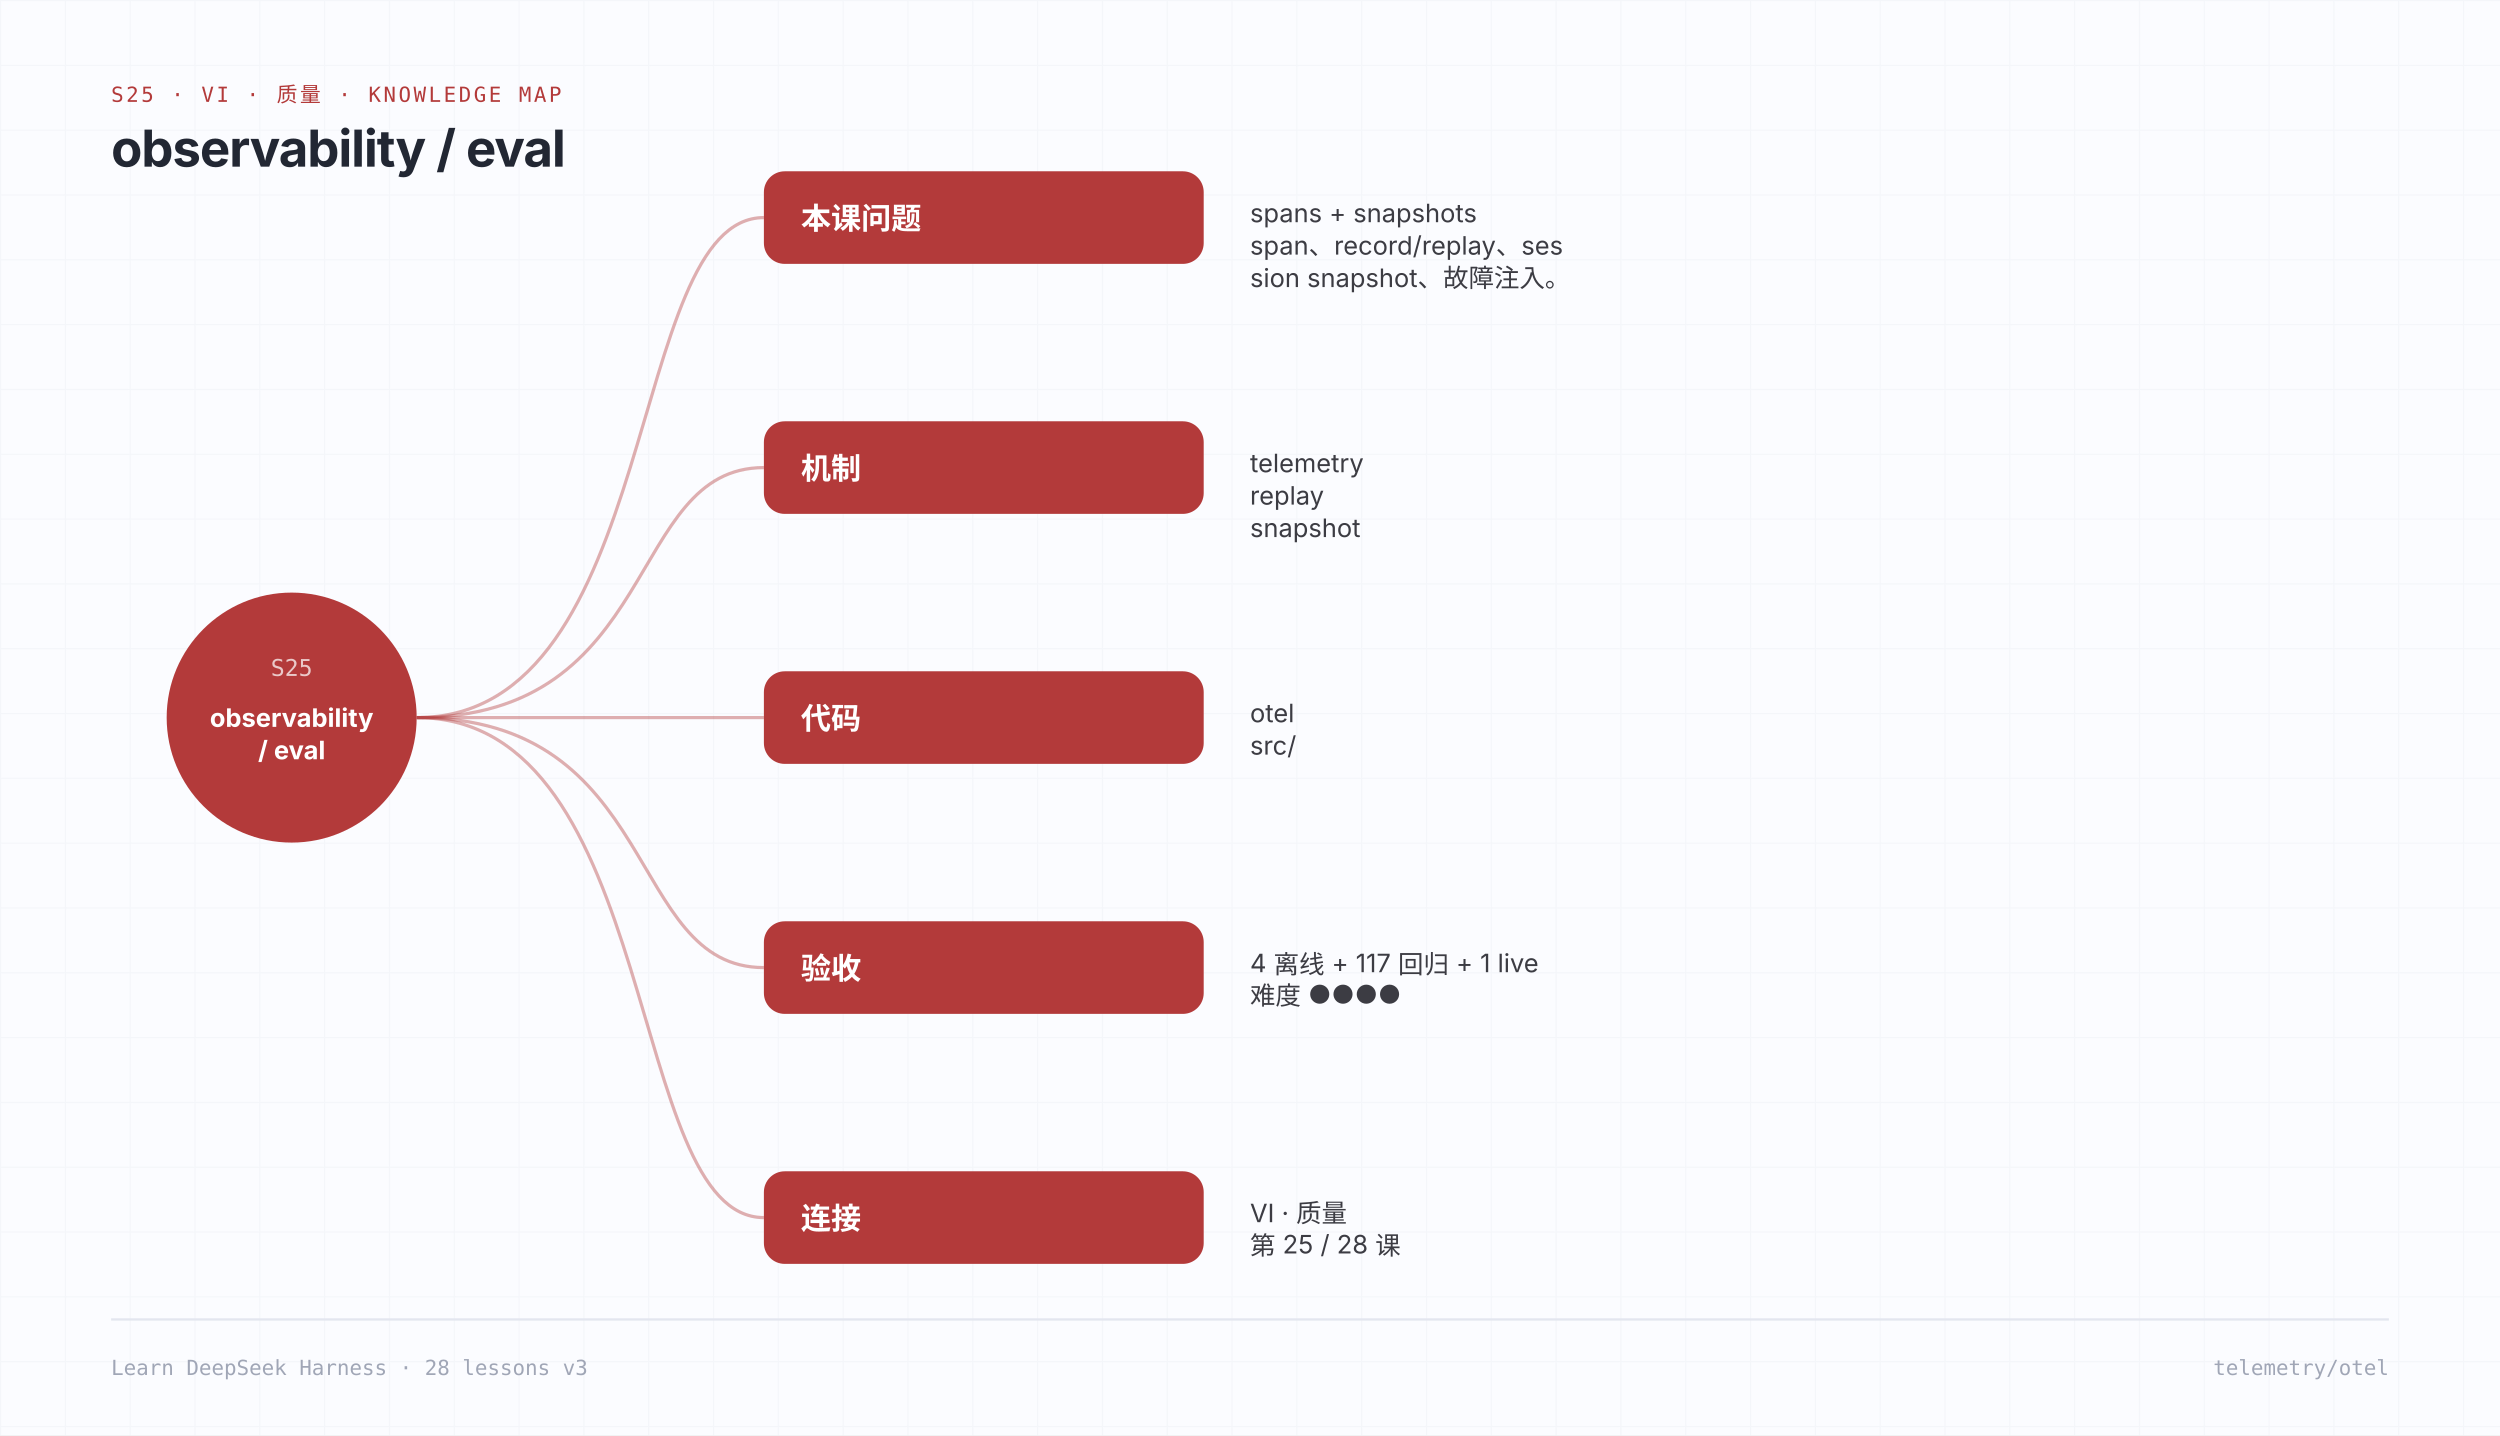
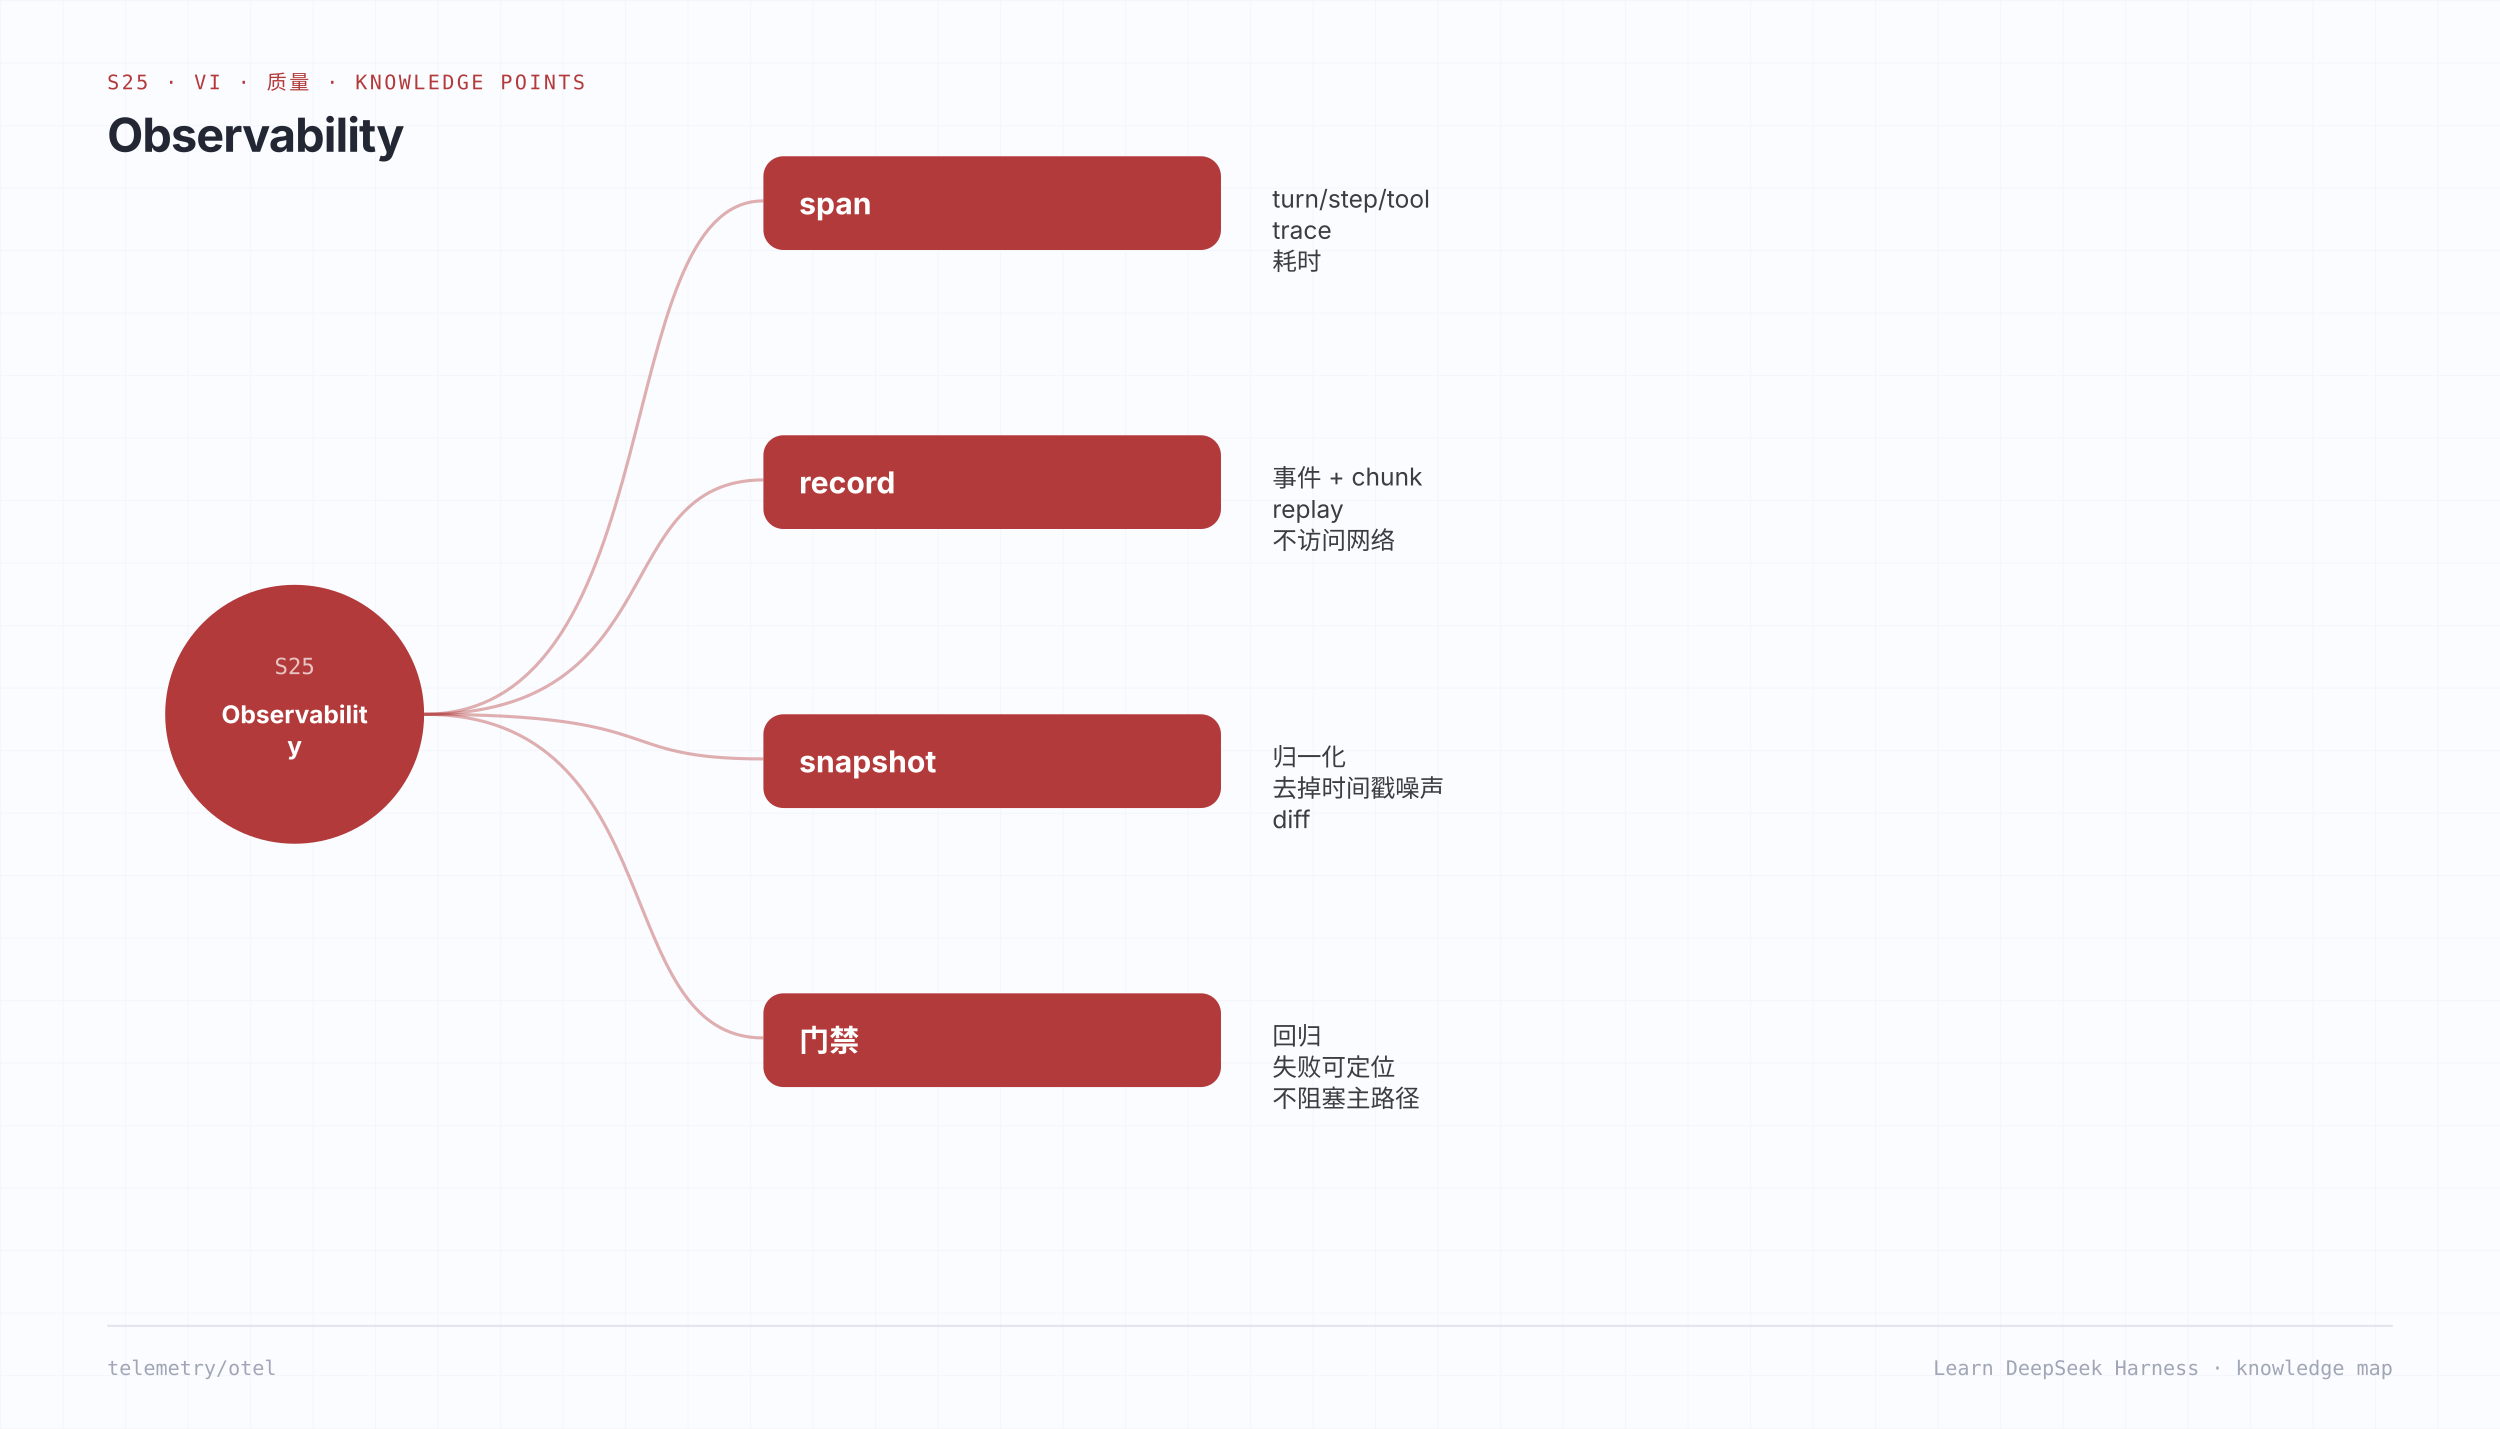
- <svg xmlns="http://www.w3.org/2000/svg" width="1080" height="620" viewBox="0 0 1080 620" role="img" aria-labelledby="title">
+ <svg xmlns="http://www.w3.org/2000/svg" width="1120" height="640" viewBox="0 0 1120 640" role="img" aria-labelledby="title">
  <defs>
    <pattern id="g" width="28" height="28" patternUnits="userSpaceOnUse">
      <path d="M28 0H0V28" fill="none" stroke="#303a63" stroke-opacity=".035" />
    </pattern>
  </defs>
-   <rect width="1080" height="620" fill="#fbfcff" />
-   <rect width="1080" height="620" fill="url(#g)" />
-   <text x="48" y="44" font-size="9" letter-spacing=".12em" fill="#b33a3a" font-family="SFMono-Regular,Consolas,monospace">S25 · VI · 质量 · KNOWLEDGE MAP</text>
-   <text x="48" y="72" font-size="22" font-weight="750" fill="#222733" letter-spacing="-.02em" font-family="-apple-system,BlinkMacSystemFont,'Segoe UI','Noto Sans SC',sans-serif">observability / eval</text>
-   <circle cx="126" cy="310" r="54" fill="#b33a3a" />
-   <text x="126" y="292" text-anchor="middle" font-size="10" fill="rgba(255,255,255,.72)" font-family="SFMono-Regular,Consolas,monospace">S25</text>
-   <text x="126" y="314" font-size="11" font-weight="700" fill="#fff" text-anchor="middle" font-family="-apple-system,BlinkMacSystemFont,'Segoe UI','Noto Sans SC',sans-serif">observability</text>
-   <text x="126" y="328" font-size="11" font-weight="700" fill="#fff" text-anchor="middle" font-family="-apple-system,BlinkMacSystemFont,'Segoe UI','Noto Sans SC',sans-serif">/ eval</text>
-   <path d="M180 310 C286 310 270 94 330 94" fill="none" stroke="#b33a3a" stroke-opacity=".4" stroke-width="1.4" />
-   <rect x="330" y="74" width="190" height="40" rx="9" fill="#b33a3a" />
-   <text x="346" y="99" font-size="13" font-weight="700" fill="#fff" font-family="-apple-system,BlinkMacSystemFont,'Segoe UI','Noto Sans SC',sans-serif">本课问题</text>
-   <text x="540" y="96" font-size="11" font-weight="400" fill="#3c3c43" text-anchor="start" font-family="-apple-system,BlinkMacSystemFont,'Segoe UI','Noto Sans SC',sans-serif">spans + snapshots</text>
-   <text x="540" y="110" font-size="11" font-weight="400" fill="#3c3c43" text-anchor="start" font-family="-apple-system,BlinkMacSystemFont,'Segoe UI','Noto Sans SC',sans-serif">span、record/replay、ses</text>
-   <text x="540" y="124" font-size="11" font-weight="400" fill="#3c3c43" text-anchor="start" font-family="-apple-system,BlinkMacSystemFont,'Segoe UI','Noto Sans SC',sans-serif">sion snapshot、故障注入。</text>
-   <path d="M180 310 C286 310 270 202 330 202" fill="none" stroke="#b33a3a" stroke-opacity=".4" stroke-width="1.4" />
-   <rect x="330" y="182" width="190" height="40" rx="9" fill="#b33a3a" />
-   <text x="346" y="207" font-size="13" font-weight="700" fill="#fff" font-family="-apple-system,BlinkMacSystemFont,'Segoe UI','Noto Sans SC',sans-serif">机制</text>
-   <text x="540" y="204" font-size="11" font-weight="400" fill="#3c3c43" text-anchor="start" font-family="-apple-system,BlinkMacSystemFont,'Segoe UI','Noto Sans SC',sans-serif">telemetry</text>
-   <text x="540" y="218" font-size="11" font-weight="400" fill="#3c3c43" text-anchor="start" font-family="-apple-system,BlinkMacSystemFont,'Segoe UI','Noto Sans SC',sans-serif">replay</text>
-   <text x="540" y="232" font-size="11" font-weight="400" fill="#3c3c43" text-anchor="start" font-family="-apple-system,BlinkMacSystemFont,'Segoe UI','Noto Sans SC',sans-serif">snapshot</text>
-   <path d="M180 310 C286 310 270 310 330 310" fill="none" stroke="#b33a3a" stroke-opacity=".4" stroke-width="1.4" />
-   <rect x="330" y="290" width="190" height="40" rx="9" fill="#b33a3a" />
-   <text x="346" y="315" font-size="13" font-weight="700" fill="#fff" font-family="-apple-system,BlinkMacSystemFont,'Segoe UI','Noto Sans SC',sans-serif">代码</text>
-   <text x="540" y="312" font-size="11" font-weight="400" fill="#3c3c43" text-anchor="start" font-family="-apple-system,BlinkMacSystemFont,'Segoe UI','Noto Sans SC',sans-serif">otel</text>
-   <text x="540" y="326" font-size="11" font-weight="400" fill="#3c3c43" text-anchor="start" font-family="-apple-system,BlinkMacSystemFont,'Segoe UI','Noto Sans SC',sans-serif">src/</text>
-   <path d="M180 310 C286 310 270 418 330 418" fill="none" stroke="#b33a3a" stroke-opacity=".4" stroke-width="1.4" />
-   <rect x="330" y="398" width="190" height="40" rx="9" fill="#b33a3a" />
-   <text x="346" y="423" font-size="13" font-weight="700" fill="#fff" font-family="-apple-system,BlinkMacSystemFont,'Segoe UI','Noto Sans SC',sans-serif">验收</text>
-   <text x="540" y="420" font-size="11" font-weight="400" fill="#3c3c43" text-anchor="start" font-family="-apple-system,BlinkMacSystemFont,'Segoe UI','Noto Sans SC',sans-serif">4 离线 + 117 回归 + 1 live</text>
-   <text x="540" y="434" font-size="11" font-weight="400" fill="#3c3c43" text-anchor="start" font-family="-apple-system,BlinkMacSystemFont,'Segoe UI','Noto Sans SC',sans-serif">难度 ●●●●</text>
-   <path d="M180 310 C286 310 270 526 330 526" fill="none" stroke="#b33a3a" stroke-opacity=".4" stroke-width="1.4" />
-   <rect x="330" y="506" width="190" height="40" rx="9" fill="#b33a3a" />
-   <text x="346" y="531" font-size="13" font-weight="700" fill="#fff" font-family="-apple-system,BlinkMacSystemFont,'Segoe UI','Noto Sans SC',sans-serif">连接</text>
-   <text x="540" y="528" font-size="11" font-weight="400" fill="#3c3c43" text-anchor="start" font-family="-apple-system,BlinkMacSystemFont,'Segoe UI','Noto Sans SC',sans-serif">VI · 质量</text>
-   <text x="540" y="542" font-size="11" font-weight="400" fill="#3c3c43" text-anchor="start" font-family="-apple-system,BlinkMacSystemFont,'Segoe UI','Noto Sans SC',sans-serif">第 25 / 28 课</text>
-   <line x1="48" y1="570" x2="1032" y2="570" stroke="#e3e6ef" />
-   <text x="48" y="594" font-size="9" fill="#a0a6b6" font-family="SFMono-Regular,Consolas,monospace">Learn DeepSeek Harness · 28 lessons v3</text>
-   <text x="1032" y="594" text-anchor="end" font-size="9" fill="#a0a6b6" font-family="SFMono-Regular,Consolas,monospace">telemetry/otel</text>
+   <rect width="1120" height="640" fill="#fbfcff" />
+   <rect width="1120" height="640" fill="url(#g)" />
+   <text x="48" y="40" font-size="9" letter-spacing=".12em" fill="#b33a3a" font-family="SFMono-Regular,Consolas,monospace">S25 · VI · 质量 · KNOWLEDGE POINTS</text>
+   <text x="48" y="68" font-size="21" font-weight="750" fill="#222733" letter-spacing="-.02em" font-family="-apple-system,BlinkMacSystemFont,'Segoe UI','Noto Sans SC',sans-serif">Observability</text>
+   <circle cx="132" cy="320" r="58" fill="#b33a3a" />
+   <text x="132" y="302" text-anchor="middle" font-size="10" fill="rgba(255,255,255,.7)" font-family="SFMono-Regular,Consolas,monospace">S25</text>
+   <text x="132" y="324" font-size="11" font-weight="700" fill="#fff" text-anchor="middle" font-family="-apple-system,BlinkMacSystemFont,'Segoe UI','Noto Sans SC',sans-serif">Observabilit</text>
+   <text x="132" y="338" font-size="11" font-weight="700" fill="#fff" text-anchor="middle" font-family="-apple-system,BlinkMacSystemFont,'Segoe UI','Noto Sans SC',sans-serif">y</text>
+   <path d="M190 320 C302 320 272 90 342 90" fill="none" stroke="#b33a3a" stroke-opacity=".4" stroke-width="1.4" />
+   <rect x="342" y="70" width="205" height="42" rx="9" fill="#b33a3a" />
+   <text x="358" y="96" font-size="13.5" font-weight="700" fill="#fff" font-family="-apple-system,BlinkMacSystemFont,'Segoe UI','Noto Sans SC',sans-serif">span</text>
+   <text x="570" y="93" font-size="11" font-weight="400" fill="#3c3c43" text-anchor="start" font-family="-apple-system,BlinkMacSystemFont,'Segoe UI','Noto Sans SC',sans-serif">turn/step/tool</text>
+   <text x="570" y="107" font-size="11" font-weight="400" fill="#3c3c43" text-anchor="start" font-family="-apple-system,BlinkMacSystemFont,'Segoe UI','Noto Sans SC',sans-serif">trace</text>
+   <text x="570" y="121" font-size="11" font-weight="400" fill="#3c3c43" text-anchor="start" font-family="-apple-system,BlinkMacSystemFont,'Segoe UI','Noto Sans SC',sans-serif">耗时</text>
+   <path d="M190 320 C302 320 272 215 342 215" fill="none" stroke="#b33a3a" stroke-opacity=".4" stroke-width="1.4" />
+   <rect x="342" y="195" width="205" height="42" rx="9" fill="#b33a3a" />
+   <text x="358" y="221" font-size="13.5" font-weight="700" fill="#fff" font-family="-apple-system,BlinkMacSystemFont,'Segoe UI','Noto Sans SC',sans-serif">record</text>
+   <text x="570" y="218" font-size="11" font-weight="400" fill="#3c3c43" text-anchor="start" font-family="-apple-system,BlinkMacSystemFont,'Segoe UI','Noto Sans SC',sans-serif">事件 + chunk</text>
+   <text x="570" y="232" font-size="11" font-weight="400" fill="#3c3c43" text-anchor="start" font-family="-apple-system,BlinkMacSystemFont,'Segoe UI','Noto Sans SC',sans-serif">replay</text>
+   <text x="570" y="246" font-size="11" font-weight="400" fill="#3c3c43" text-anchor="start" font-family="-apple-system,BlinkMacSystemFont,'Segoe UI','Noto Sans SC',sans-serif">不访问网络</text>
+   <path d="M190 320 C302 320 272 340 342 340" fill="none" stroke="#b33a3a" stroke-opacity=".4" stroke-width="1.4" />
+   <rect x="342" y="320" width="205" height="42" rx="9" fill="#b33a3a" />
+   <text x="358" y="346" font-size="13.5" font-weight="700" fill="#fff" font-family="-apple-system,BlinkMacSystemFont,'Segoe UI','Noto Sans SC',sans-serif">snapshot</text>
+   <text x="570" y="343" font-size="11" font-weight="400" fill="#3c3c43" text-anchor="start" font-family="-apple-system,BlinkMacSystemFont,'Segoe UI','Noto Sans SC',sans-serif">归一化</text>
+   <text x="570" y="357" font-size="11" font-weight="400" fill="#3c3c43" text-anchor="start" font-family="-apple-system,BlinkMacSystemFont,'Segoe UI','Noto Sans SC',sans-serif">去掉时间戳噪声</text>
+   <text x="570" y="371" font-size="11" font-weight="400" fill="#3c3c43" text-anchor="start" font-family="-apple-system,BlinkMacSystemFont,'Segoe UI','Noto Sans SC',sans-serif">diff</text>
+   <path d="M190 320 C302 320 272 465 342 465" fill="none" stroke="#b33a3a" stroke-opacity=".4" stroke-width="1.4" />
+   <rect x="342" y="445" width="205" height="42" rx="9" fill="#b33a3a" />
+   <text x="358" y="471" font-size="13.5" font-weight="700" fill="#fff" font-family="-apple-system,BlinkMacSystemFont,'Segoe UI','Noto Sans SC',sans-serif">门禁</text>
+   <text x="570" y="468" font-size="11" font-weight="400" fill="#3c3c43" text-anchor="start" font-family="-apple-system,BlinkMacSystemFont,'Segoe UI','Noto Sans SC',sans-serif">回归</text>
+   <text x="570" y="482" font-size="11" font-weight="400" fill="#3c3c43" text-anchor="start" font-family="-apple-system,BlinkMacSystemFont,'Segoe UI','Noto Sans SC',sans-serif">失败可定位</text>
+   <text x="570" y="496" font-size="11" font-weight="400" fill="#3c3c43" text-anchor="start" font-family="-apple-system,BlinkMacSystemFont,'Segoe UI','Noto Sans SC',sans-serif">不阻塞主路径</text>
+   <line x1="48" y1="594" x2="1072" y2="594" stroke="#e3e6ef" />
+   <text x="48" y="616" font-size="9" fill="#a0a6b6" font-family="SFMono-Regular,Consolas,monospace">telemetry/otel</text>
+   <text x="1072" y="616" text-anchor="end" font-size="9" fill="#a0a6b6" font-family="SFMono-Regular,Consolas,monospace">Learn DeepSeek Harness · knowledge map</text>
</svg>
